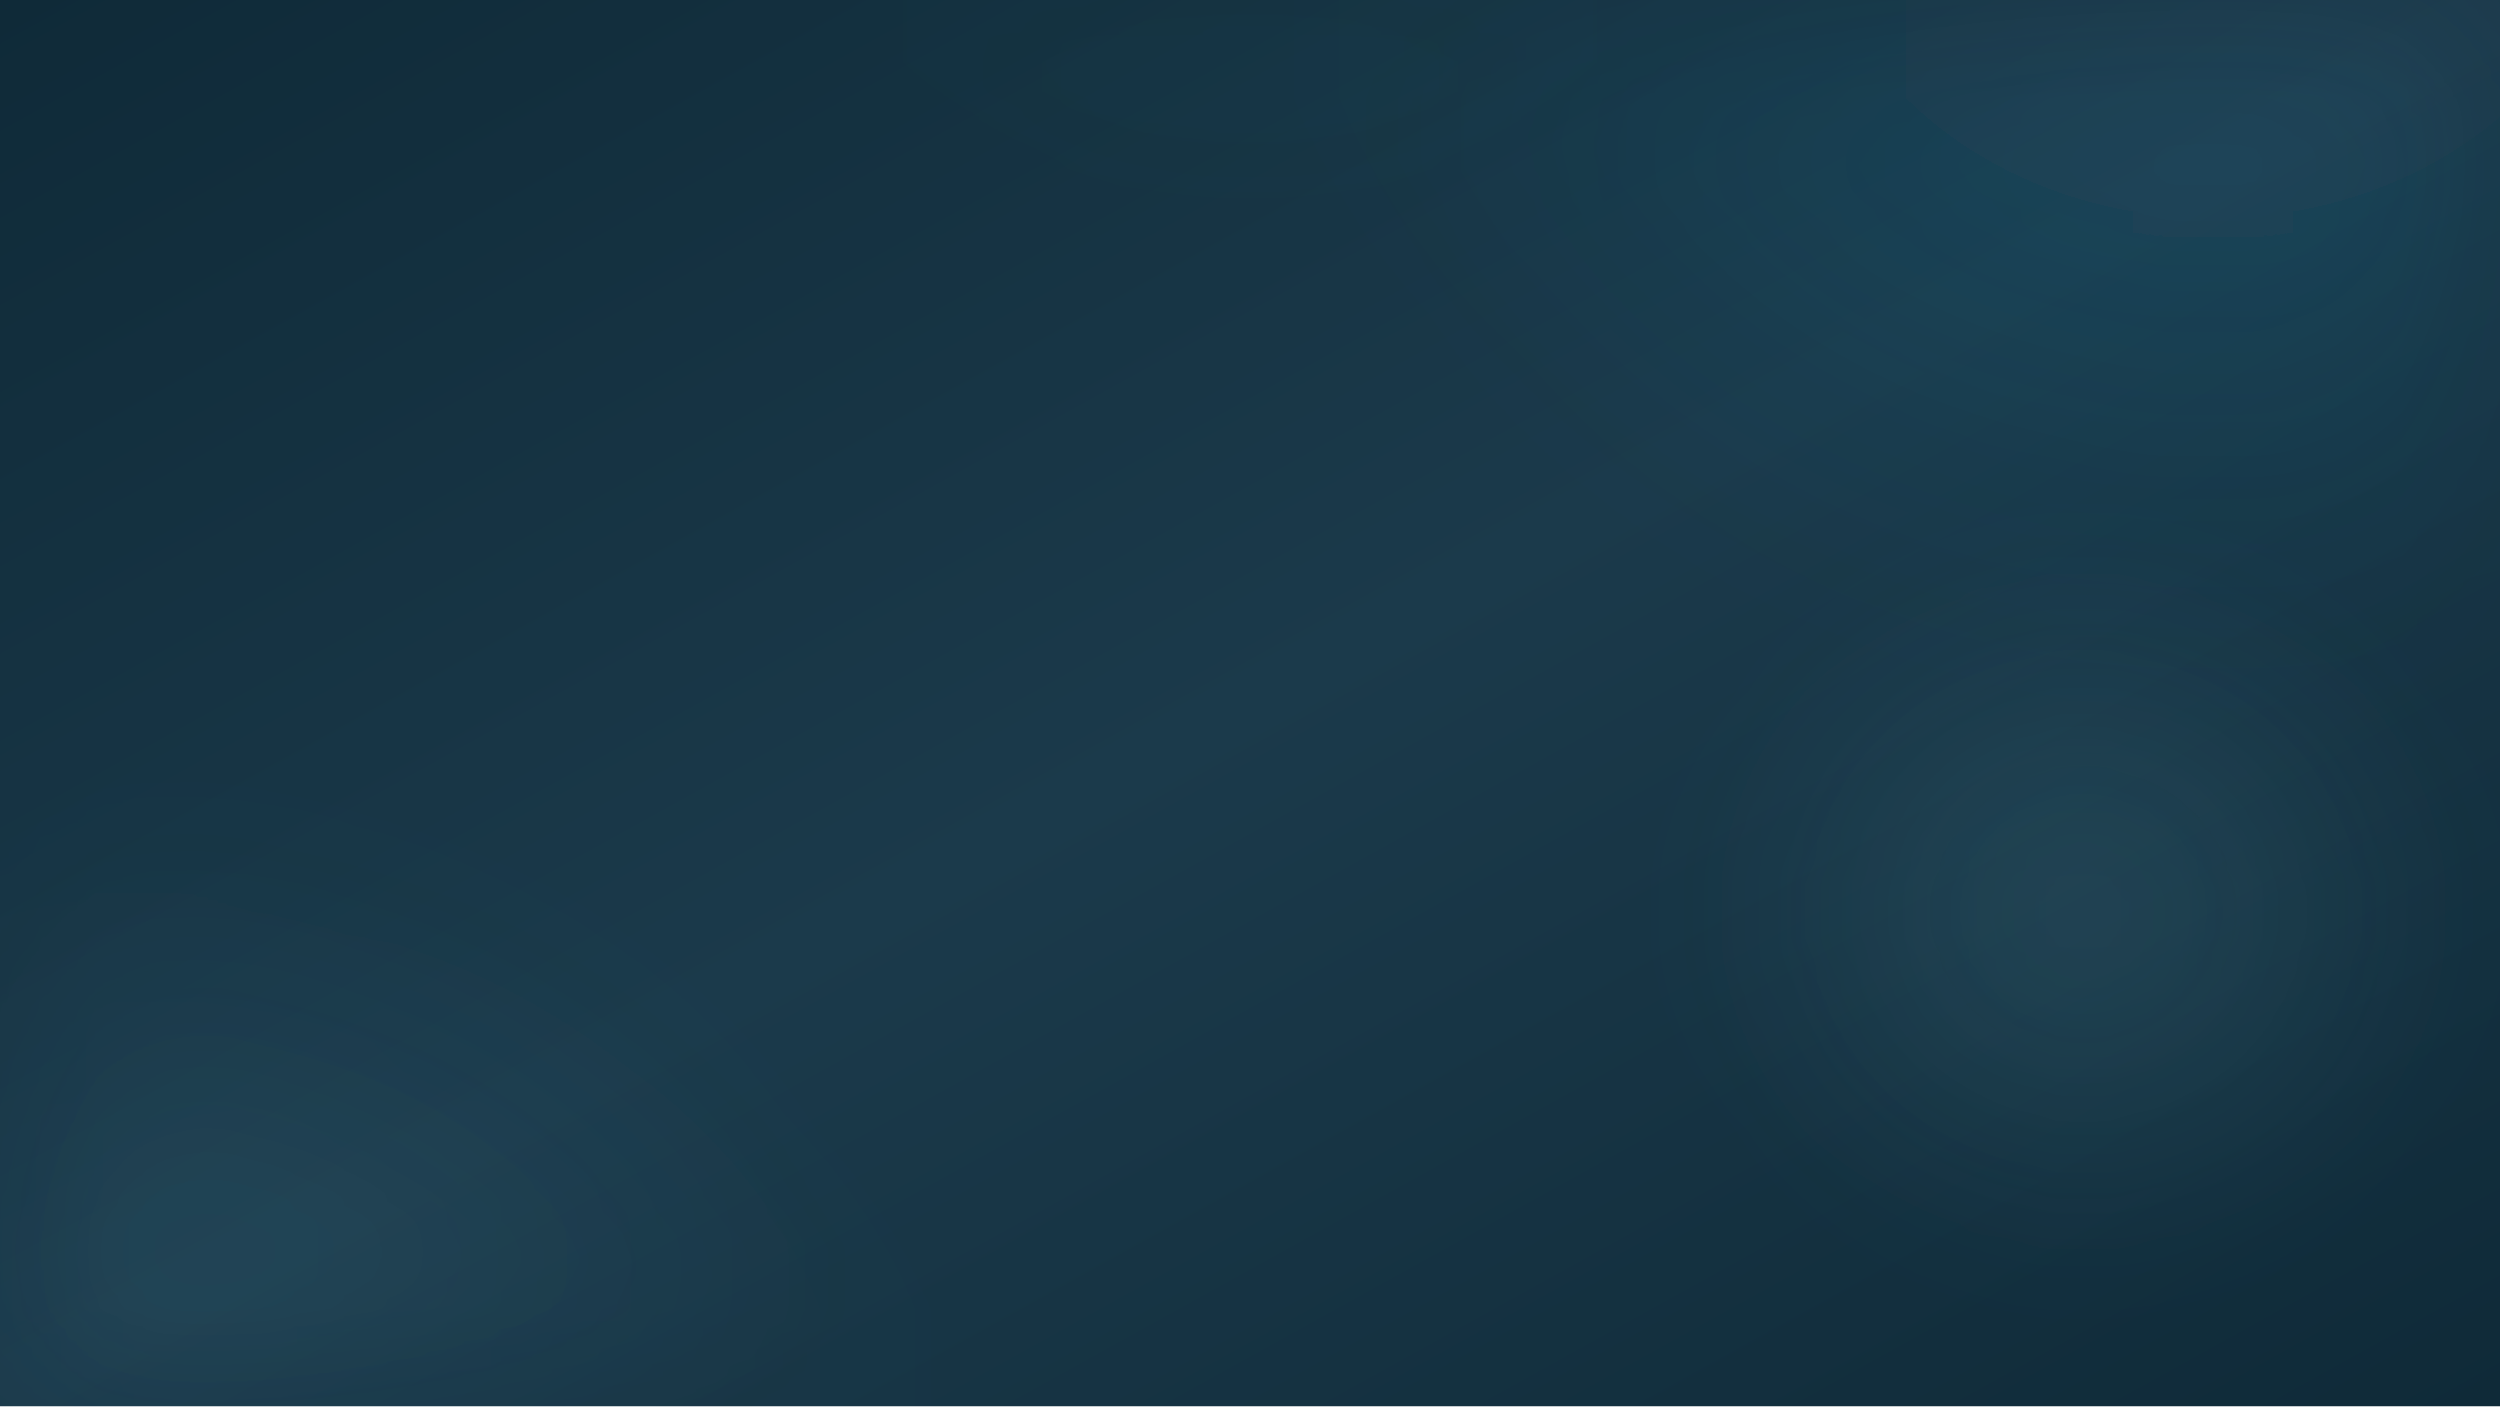
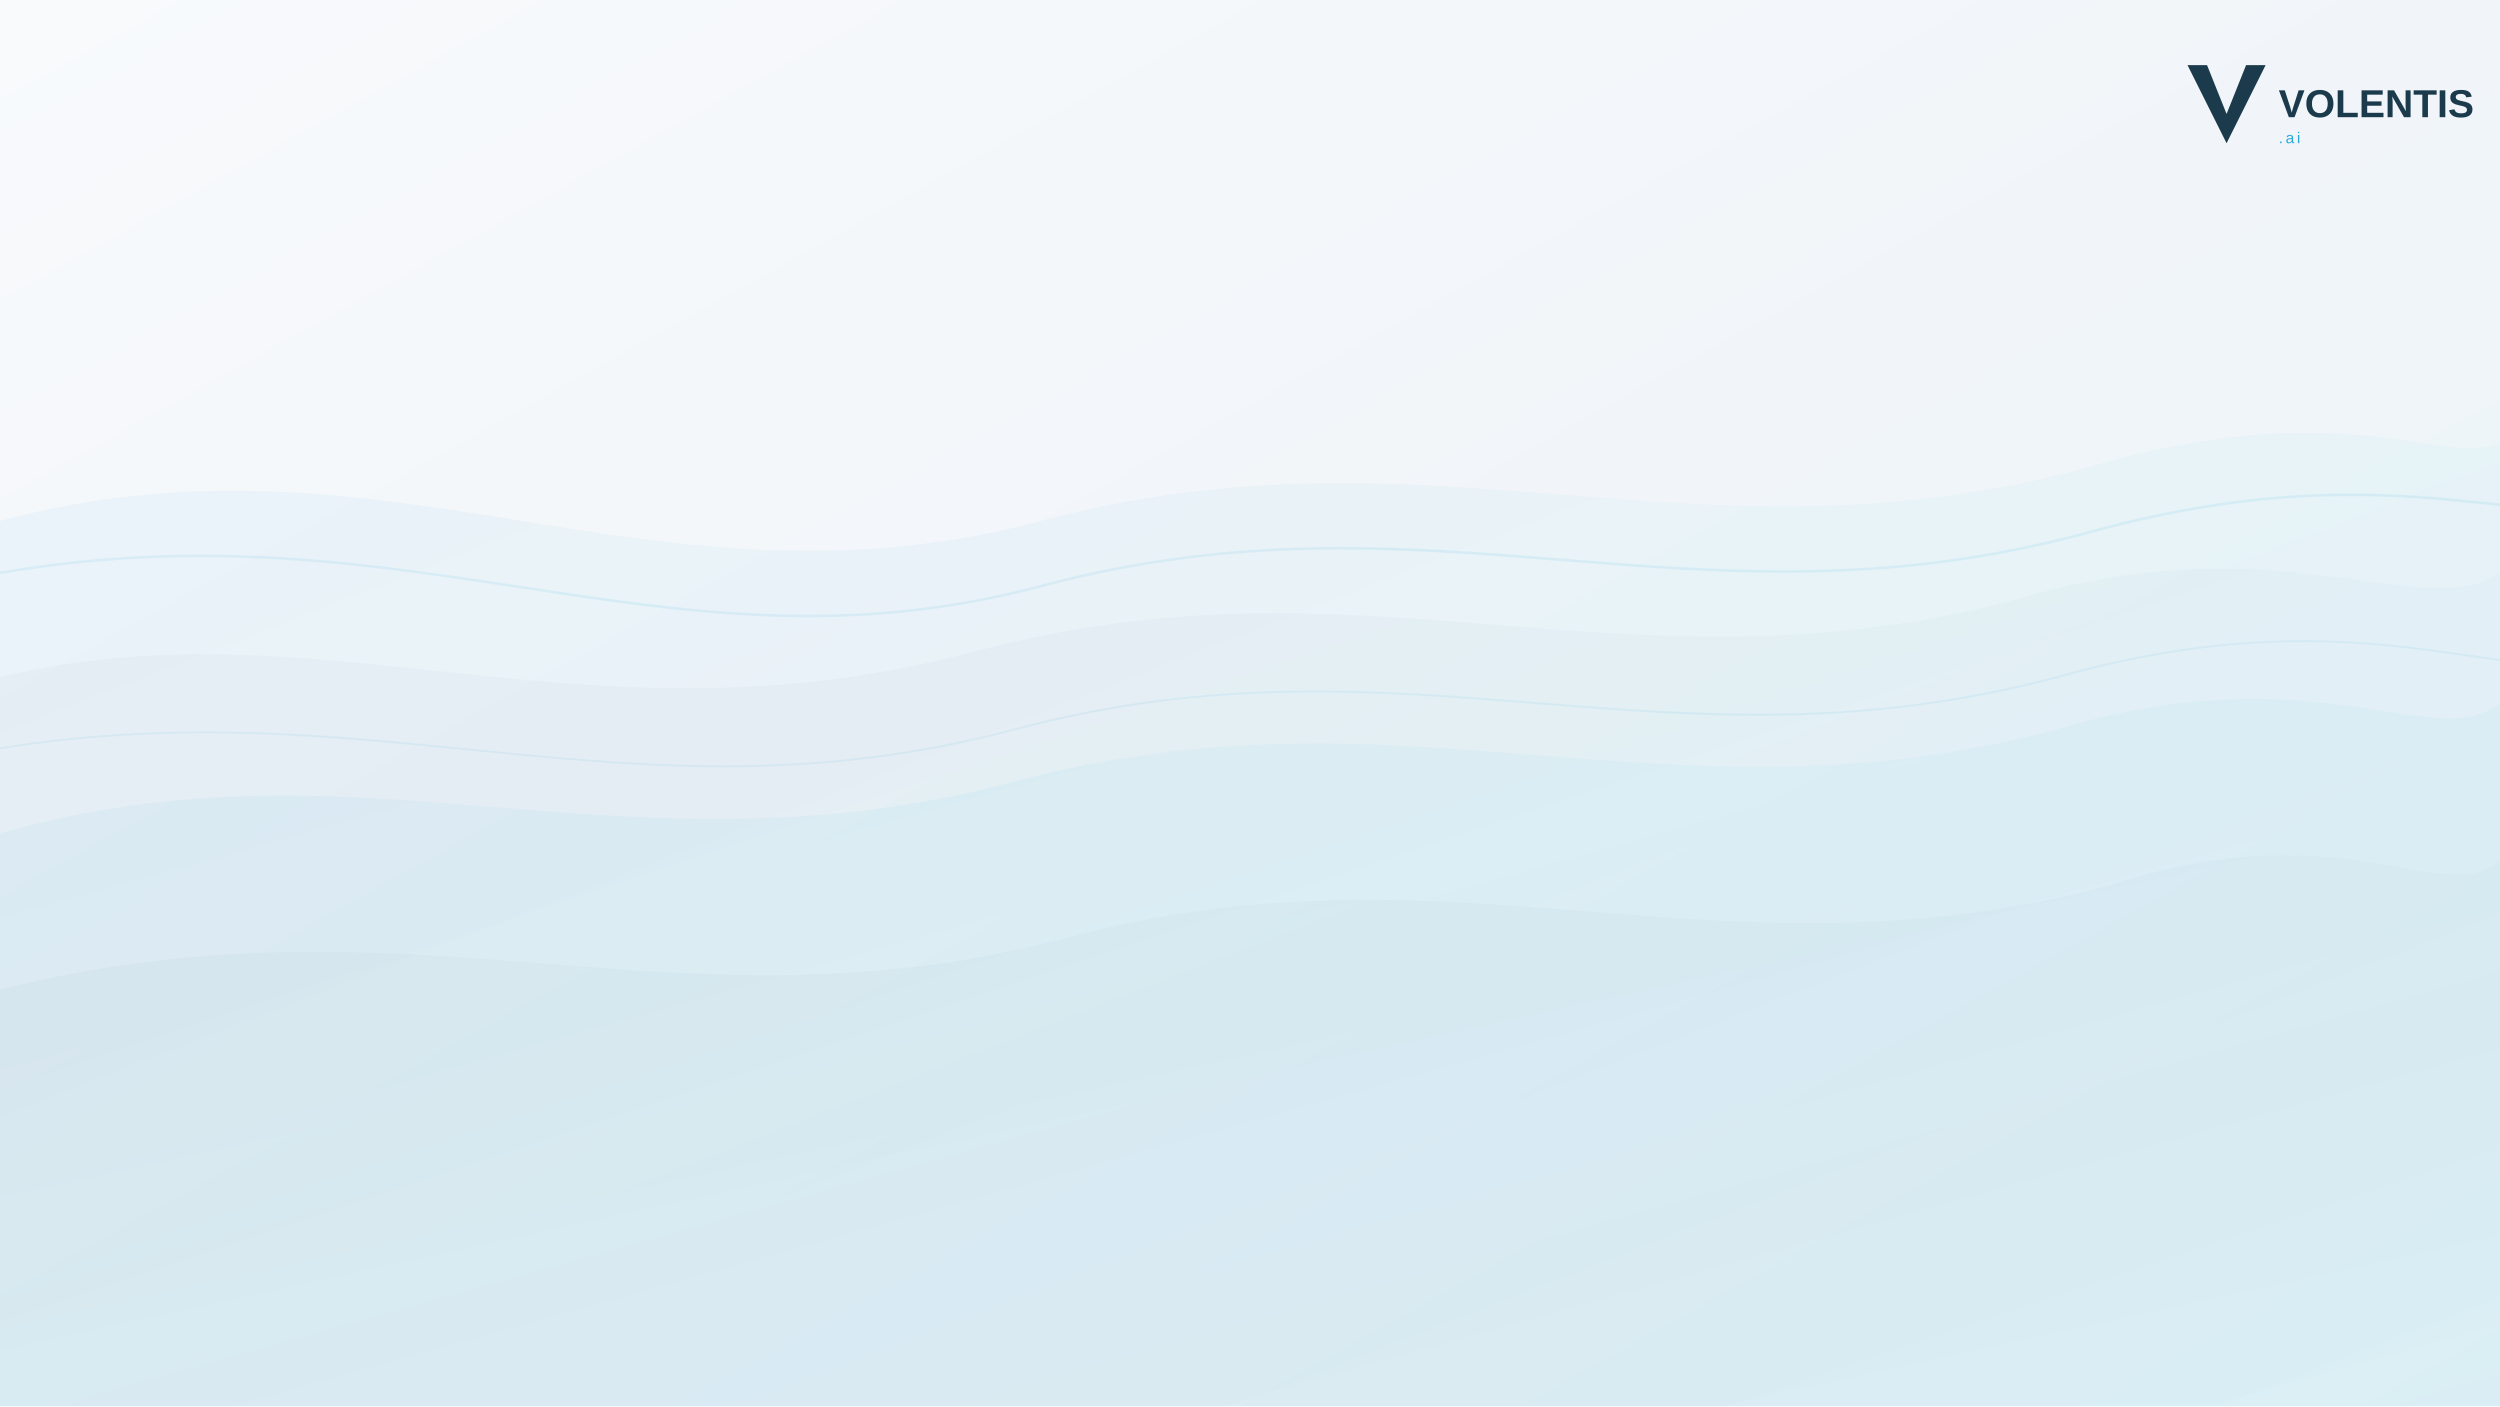
<svg xmlns="http://www.w3.org/2000/svg" width="1920" height="1080" viewBox="0 0 1920 1080" fill="none">
  <defs>
    <linearGradient id="bgGradient" x1="0%" y1="0%" x2="100%" y2="100%">
-       <stop offset="0%" stop-color="#0F2A38" />
-       <stop offset="50%" stop-color="#1B3A4B" />
-       <stop offset="100%" stop-color="#0F2A38" />
+       <stop offset="0%" stop-color="#f8fafc" />
+       <stop offset="50%" stop-color="#f1f5f9" />
+       <stop offset="100%" stop-color="#e8f4f8" />
    </linearGradient>
-     <radialGradient id="cyanOrb" cx="50%" cy="50%" r="50%">
-       <stop offset="0%" stop-color="#2AAAD9" stop-opacity="0.15" />
-       <stop offset="100%" stop-color="#2AAAD9" stop-opacity="0" />
-     </radialGradient>
-     <radialGradient id="lightCyanOrb" cx="50%" cy="50%" r="50%">
-       <stop offset="0%" stop-color="#7DD3E8" stop-opacity="0.12" />
-       <stop offset="100%" stop-color="#7DD3E8" stop-opacity="0" />
-     </radialGradient>
-     <radialGradient id="tealOrb" cx="50%" cy="50%" r="50%">
-       <stop offset="0%" stop-color="#4ECDC4" stop-opacity="0.08" />
-       <stop offset="100%" stop-color="#4ECDC4" stop-opacity="0" />
-     </radialGradient>
-     <filter id="blurLarge" x="-50%" y="-50%" width="200%" height="200%">
-       <feGaussianBlur in="SourceGraphic" stdDeviation="80" />
-     </filter>
-     <filter id="blurMedium" x="-50%" y="-50%" width="200%" height="200%">
-       <feGaussianBlur in="SourceGraphic" stdDeviation="50" />
-     </filter>
+     <linearGradient id="waveGrad1" x1="0%" y1="0%" x2="100%" y2="100%">
+       <stop offset="0%" stop-color="#2AAAD9" stop-opacity="0.06" />
+       <stop offset="100%" stop-color="#7DD3E8" stop-opacity="0.04" />
+     </linearGradient>
+     <linearGradient id="waveGrad2" x1="0%" y1="0%" x2="100%" y2="100%">
+       <stop offset="0%" stop-color="#1B3A4B" stop-opacity="0.03" />
+       <stop offset="100%" stop-color="#2AAAD9" stop-opacity="0.02" />
+     </linearGradient>
  </defs>
  <rect width="1920" height="1080" fill="url(#bgGradient)" />
-   <ellipse cx="1700" cy="-100" rx="700" ry="600" fill="url(#cyanOrb)" filter="url(#blurLarge)" />
-   <ellipse cx="100" cy="1150" rx="600" ry="500" fill="url(#lightCyanOrb)" filter="url(#blurLarge)" />
-   <ellipse cx="960" cy="-200" rx="400" ry="350" fill="url(#tealOrb)" filter="url(#blurMedium)" />
-   <ellipse cx="1600" cy="700" rx="300" ry="280" fill="url(#lightCyanOrb)" filter="url(#blurMedium)" />
+   <path fill="url(#waveGrad1)" d="M0,400 C300,320 500,480 800,400 C1100,320 1300,440 1600,360 C1800,300 1880,360 1920,340 L1920,1080 L0,1080 Z" />
+   <path fill="url(#waveGrad2)" d="M0,520 C250,460 450,580 750,500 C1050,420 1250,540 1550,460 C1750,400 1860,480 1920,440 L1920,1080 L0,1080 Z" />
+   <path fill="url(#waveGrad1)" d="M0,640 C280,560 480,680 780,600 C1080,520 1280,640 1580,560 C1780,500 1870,580 1920,540 L1920,1080 L0,1080 Z" />
+   <path fill="url(#waveGrad2)" d="M0,760 C320,680 520,800 820,720 C1120,640 1320,760 1620,680 C1800,620 1880,700 1920,660 L1920,1080 L0,1080 Z" />
+   <path fill="none" stroke="#2AAAD9" stroke-width="2" stroke-opacity="0.1" d="M-50,450 C300,370 500,530 800,450 C1100,370 1300,490 1600,410 C1850,340 1950,420 2050,380" />
+   <path fill="none" stroke="#2AAAD9" stroke-width="1.5" stroke-opacity="0.08" d="M-30,580 C280,520 480,640 780,560 C1080,480 1280,600 1580,520 C1830,450 1930,540 2030,500" />
+   <g transform="translate(1680, 50)">
+     <path d="M0,0 L30,60 L60,0 L45,0 L30,37.5 L15,0 Z" fill="#1B3A4B" />
+     <text x="70" y="40" font-family="Arial, sans-serif" font-size="30" font-weight="700" fill="#1B3A4B">VOLENTIS</text>
+     <text x="70" y="60" font-family="Arial, sans-serif" font-size="12" font-weight="400" fill="#2AAAD9" letter-spacing="2">.ai</text>
+   </g>
</svg>
